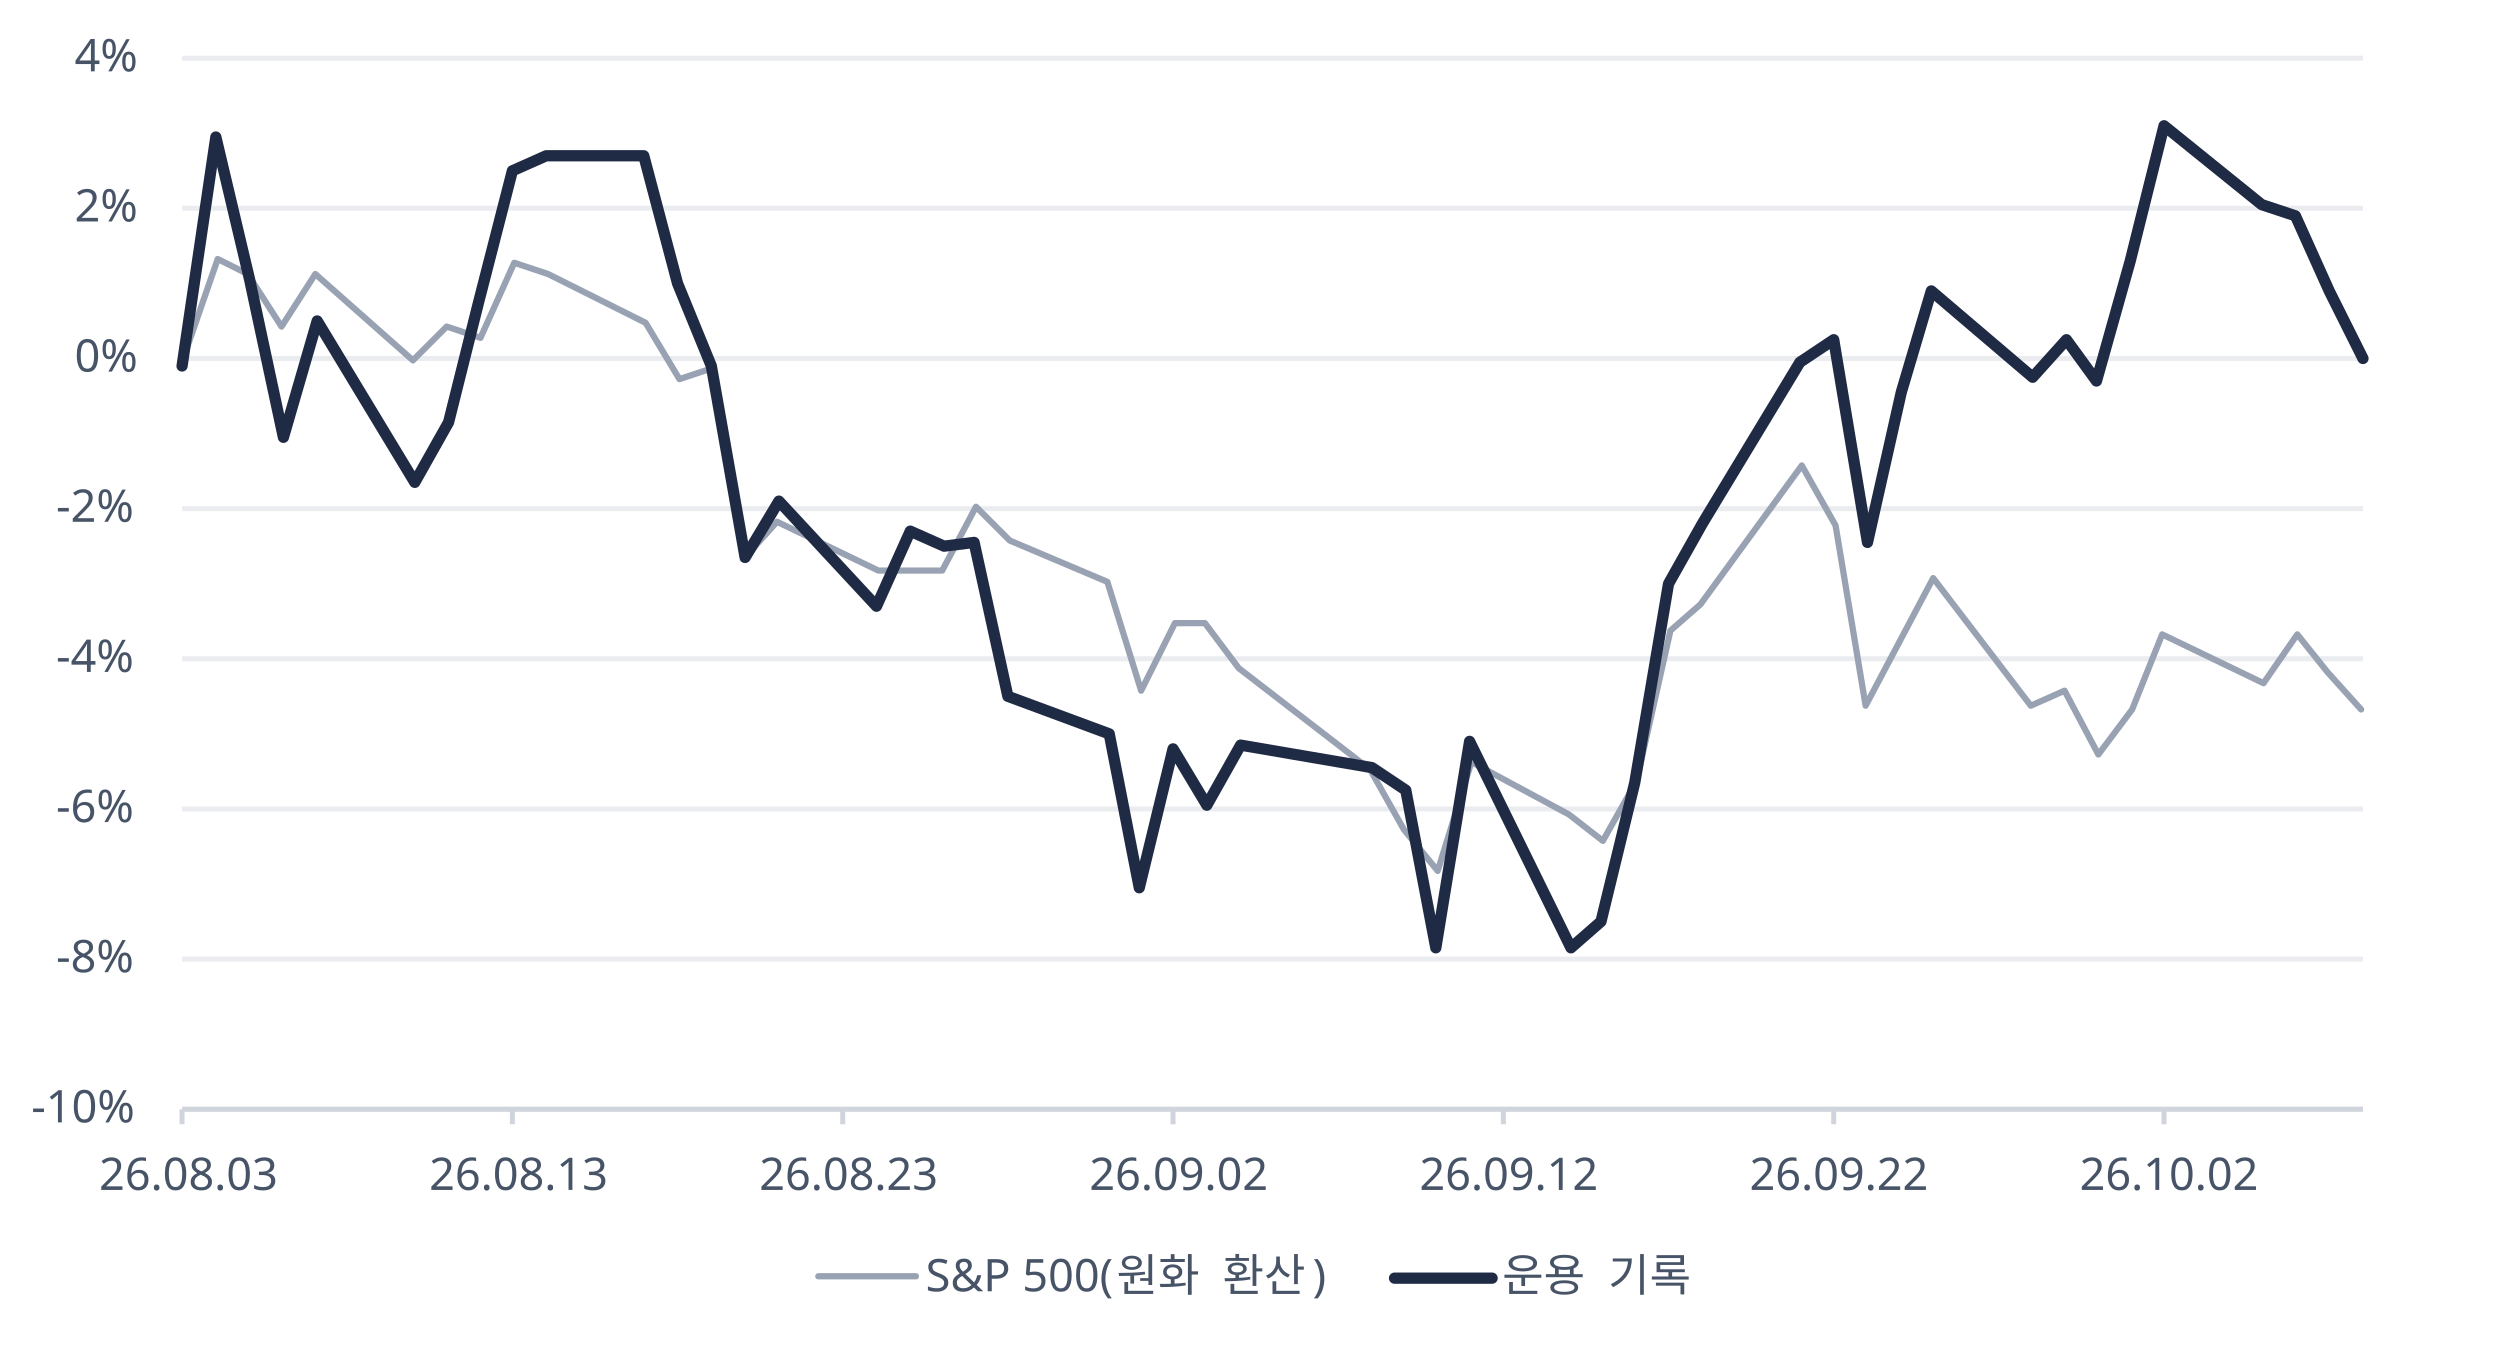
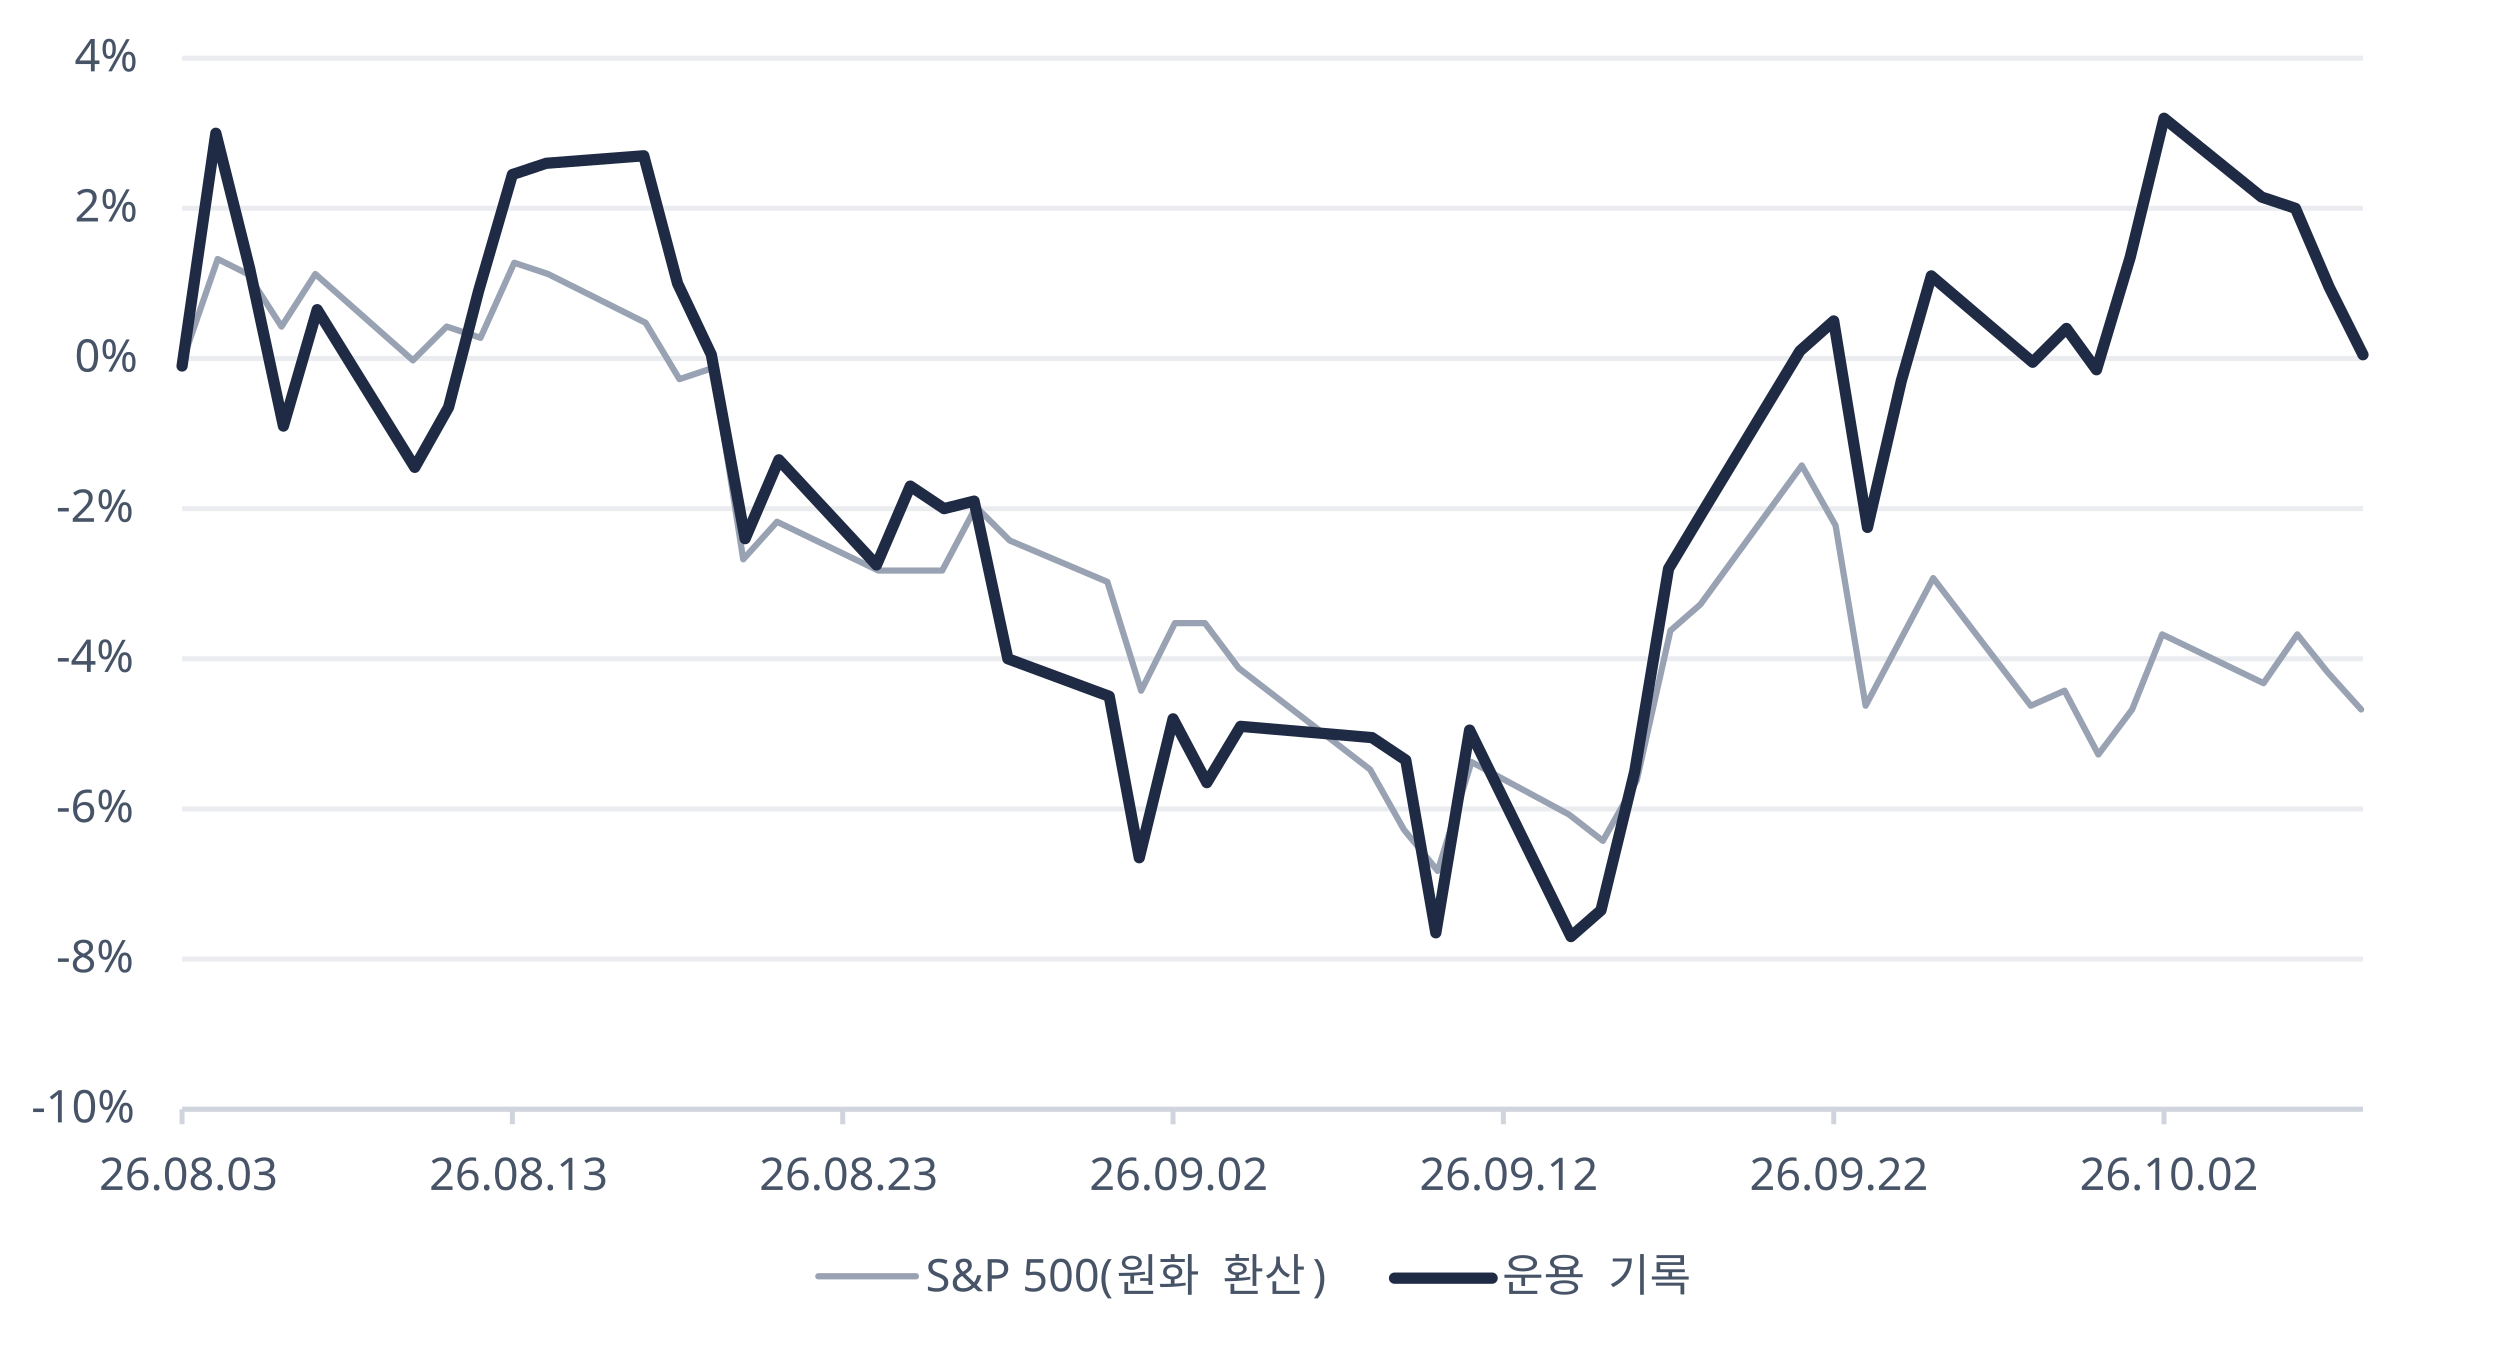
<svg xmlns="http://www.w3.org/2000/svg" width="666" height="360" xml:space="preserve" overflow="hidden">
  <defs>
    <clipPath id="clip0">
      <rect x="555" y="13" width="666" height="360" />
    </clipPath>
  </defs>
  <g clip-path="url(#clip0)" transform="translate(-555 -13)">
    <g>
      <path d="M603.5 308.5 1184.5 308.5M603.5 268.5 1184.5 268.5M603.5 228.5 1184.5 228.5M603.5 188.5 1184.5 188.5M603.5 148.5 1184.5 148.5M603.5 108.5 1184.5 108.5M603.5 68.5 1184.5 68.5M603.5 28.5 1184.5 28.5" stroke="#EAECF0" stroke-width="1.333" stroke-linejoin="round" stroke-miterlimit="10" fill="none" />
    </g>
    <g>
      <path d="M603.5 308.5 1184.5 308.5" stroke="#D0D5DD" stroke-width="1.333" stroke-linejoin="round" stroke-miterlimit="10" fill="none" fill-rule="evenodd" />
    </g>
    <g>
      <path d="M603.5 308.5 603.5 312.5M691.5 308.5 691.5 312.5M779.5 308.5 779.5 312.5M867.5 308.5 867.5 312.5M955.5 308.5 955.5 312.5M1043.5 308.5 1043.5 312.5M1131.5 308.5 1131.5 312.5" stroke="#D0D5DD" stroke-width="1.333" stroke-linejoin="round" stroke-miterlimit="10" fill="none" />
    </g>
    <g>
      <path d="M604 108 613 82 621 86 630 100 639 86 665 109 674 100 683 103 692 83 701 86 727 99 736 114 745 111 753 162 762 152 789 165 797 165 806 165 815 148 824 157 850 168 859 197 868 179 876 179 885 191 920 218 929 234 938 245 947 216 973 230 982 237 991 221 1000 181 1008 174 1035 137 1044 153 1052 201 1061 184 1070 167 1096 201 1105 197 1114 214 1123 202 1131 182 1158 195 1167 182 1175 192 1184 202" stroke="#98A2B3" stroke-width="1.667" stroke-linecap="round" stroke-linejoin="round" stroke-miterlimit="10" fill="none" />
    </g>
    <g>
-       <path d="M603.5 110.5 612.5 49.5 621.5 87.5 630.5 129.5 639.5 98.5 665.5 141.5 674.5 125.5 682.5 93.5 691.5 58.5 700.5 54.5 726.5 54.5 735.5 88.5 744.5 110.5 753.5 161.5 762.5 146.5 788.5 174.5 797.5 154.5 806.5 158.5 814.5 157.5 823.5 198.5 850.5 208.5 858.5 249.5 867.5 212.5 876.5 227.5 885.5 211.5 920.5 217.5 929.5 223.5 937.5 265.5 946.5 210.5 973.5 265.5 981.5 258.5 990.5 221.5 999.5 168.5 1008.5 152.5 1034.5 109.5 1043.5 103.5 1052.5 157.5 1061.5 117.5 1069.5 90.5 1096.5 113.5 1105.5 103.5 1113.5 114.5 1122.5 82.5 1131.5 46.5 1157.5 67.5 1166.5 70.5 1175.5 90.5 1184.5 108.5" stroke="#1F2A44" stroke-width="3" stroke-linecap="round" stroke-linejoin="round" stroke-miterlimit="10" fill="none" />
+       <path d="M603.5 110.5 612.5 48.5 621.5 84.5 630.5 126.5 639.5 95.5 665.5 137.5 674.5 121.5 682.5 90.5 691.5 59.5 700.5 56.5 726.5 54.5 735.5 88.5 744.5 107.5 753.5 156.5 762.5 135.5 788.5 163.5 797.5 142.5 806.5 148.5 814.5 146.5 823.5 188.5 850.5 198.5 858.5 241.5 867.5 204.5 876.5 221.5 885.5 206.5 920.5 209.5 929.5 215.5 937.5 261.5 946.5 207.5 973.5 262.5 981.5 255.5 990.5 218.5 999.5 164.5 1008.5 149.5 1034.5 106.5 1043.5 98.5 1052.5 153.5 1061.5 114.5 1069.5 86.5 1096.5 109.5 1105.5 100.5 1113.5 111.5 1122.5 81.5 1131.5 44.5 1157.5 65.5 1166.5 68.5 1175.5 89.5 1184.5 107.5" stroke="#1F2A44" stroke-width="3" stroke-linecap="round" stroke-linejoin="round" stroke-miterlimit="10" fill="none" />
    </g>
    <g>
      <text fill="#475467" font-family="Malgun Gothic,Malgun Gothic_MSFontService,sans-serif" font-weight="400" font-size="12" transform="translate(563.333 312)">-10%</text>
    </g>
    <g>
      <text fill="#475467" font-family="Malgun Gothic,Malgun Gothic_MSFontService,sans-serif" font-weight="400" font-size="12" transform="translate(569.94 272)">-8%</text>
    </g>
    <g>
      <text fill="#475467" font-family="Malgun Gothic,Malgun Gothic_MSFontService,sans-serif" font-weight="400" font-size="12" transform="translate(569.94 232)">-6%</text>
    </g>
    <g>
      <text fill="#475467" font-family="Malgun Gothic,Malgun Gothic_MSFontService,sans-serif" font-weight="400" font-size="12" transform="translate(569.94 192)">-4%</text>
    </g>
    <g>
      <text fill="#475467" font-family="Malgun Gothic,Malgun Gothic_MSFontService,sans-serif" font-weight="400" font-size="12" transform="translate(569.94 152)">-2%</text>
    </g>
    <g>
      <text fill="#475467" font-family="Malgun Gothic,Malgun Gothic_MSFontService,sans-serif" font-weight="400" font-size="12" transform="translate(574.86 112)">0%</text>
    </g>
    <g>
      <text fill="#475467" font-family="Malgun Gothic,Malgun Gothic_MSFontService,sans-serif" font-weight="400" font-size="12" transform="translate(574.86 72)">2%</text>
    </g>
    <g>
      <text fill="#475467" font-family="Malgun Gothic,Malgun Gothic_MSFontService,sans-serif" font-weight="400" font-size="12" transform="translate(574.86 32)">4%</text>
    </g>
    <g>
      <text fill="#475467" font-family="Malgun Gothic,Malgun Gothic_MSFontService,sans-serif" font-weight="400" font-size="12" transform="translate(581.393 330)">26.08.03</text>
    </g>
    <g>
      <text fill="#475467" font-family="Malgun Gothic,Malgun Gothic_MSFontService,sans-serif" font-weight="400" font-size="12" transform="translate(669.33 330)">26.08.13</text>
    </g>
    <g>
      <text fill="#475467" font-family="Malgun Gothic,Malgun Gothic_MSFontService,sans-serif" font-weight="400" font-size="12" transform="translate(757.266 330)">26.08.23</text>
    </g>
    <g>
      <text fill="#475467" font-family="Malgun Gothic,Malgun Gothic_MSFontService,sans-serif" font-weight="400" font-size="12" transform="translate(845.202 330)">26.09.02</text>
    </g>
    <g>
      <text fill="#475467" font-family="Malgun Gothic,Malgun Gothic_MSFontService,sans-serif" font-weight="400" font-size="12" transform="translate(933.139 330)">26.09.12</text>
    </g>
    <g>
      <text fill="#475467" font-family="Malgun Gothic,Malgun Gothic_MSFontService,sans-serif" font-weight="400" font-size="12" transform="translate(1021.08 330)">26.09.22</text>
    </g>
    <g>
      <text fill="#475467" font-family="Malgun Gothic,Malgun Gothic_MSFontService,sans-serif" font-weight="400" font-size="12" transform="translate(1109.01 330)">26.10.02</text>
    </g>
    <g>
      <path d="M773 353 799 353" stroke="#98A2B3" stroke-width="1.667" stroke-linecap="round" stroke-linejoin="round" stroke-miterlimit="10" fill="none" fill-rule="evenodd" />
    </g>
    <g>
      <text fill="#475467" font-family="Malgun Gothic,Malgun Gothic_MSFontService,sans-serif" font-weight="400" font-size="12" transform="translate(801.588 357)">S&amp;P 500(</text>
    </g>
    <g>
      <text fill="#475467" font-family="Malgun Gothic,Malgun Gothic_MSFontService,sans-serif" font-weight="400" font-size="12" transform="translate(852.455 357)">원화</text>
    </g>
    <g>
      <text fill="#475467" font-family="Malgun Gothic,Malgun Gothic_MSFontService,sans-serif" font-weight="400" font-size="12" transform="translate(880.675 357)">환산</text>
    </g>
    <g>
      <text fill="#475467" font-family="Malgun Gothic,Malgun Gothic_MSFontService,sans-serif" font-weight="400" font-size="12" transform="translate(904.675 357)">)</text>
    </g>
    <g>
      <path d="M926.5 353.5 952.5 353.5" stroke="#1F2A44" stroke-width="3" stroke-linecap="round" stroke-linejoin="round" stroke-miterlimit="10" fill="none" fill-rule="evenodd" />
    </g>
    <g>
      <text fill="#475467" font-family="Malgun Gothic,Malgun Gothic_MSFontService,sans-serif" font-weight="400" font-size="12" transform="translate(955.192 357)">운용</text>
    </g>
    <g>
      <text fill="#475467" font-family="Malgun Gothic,Malgun Gothic_MSFontService,sans-serif" font-weight="400" font-size="12" transform="translate(983.412 357)">기록</text>
    </g>
  </g>
</svg>
